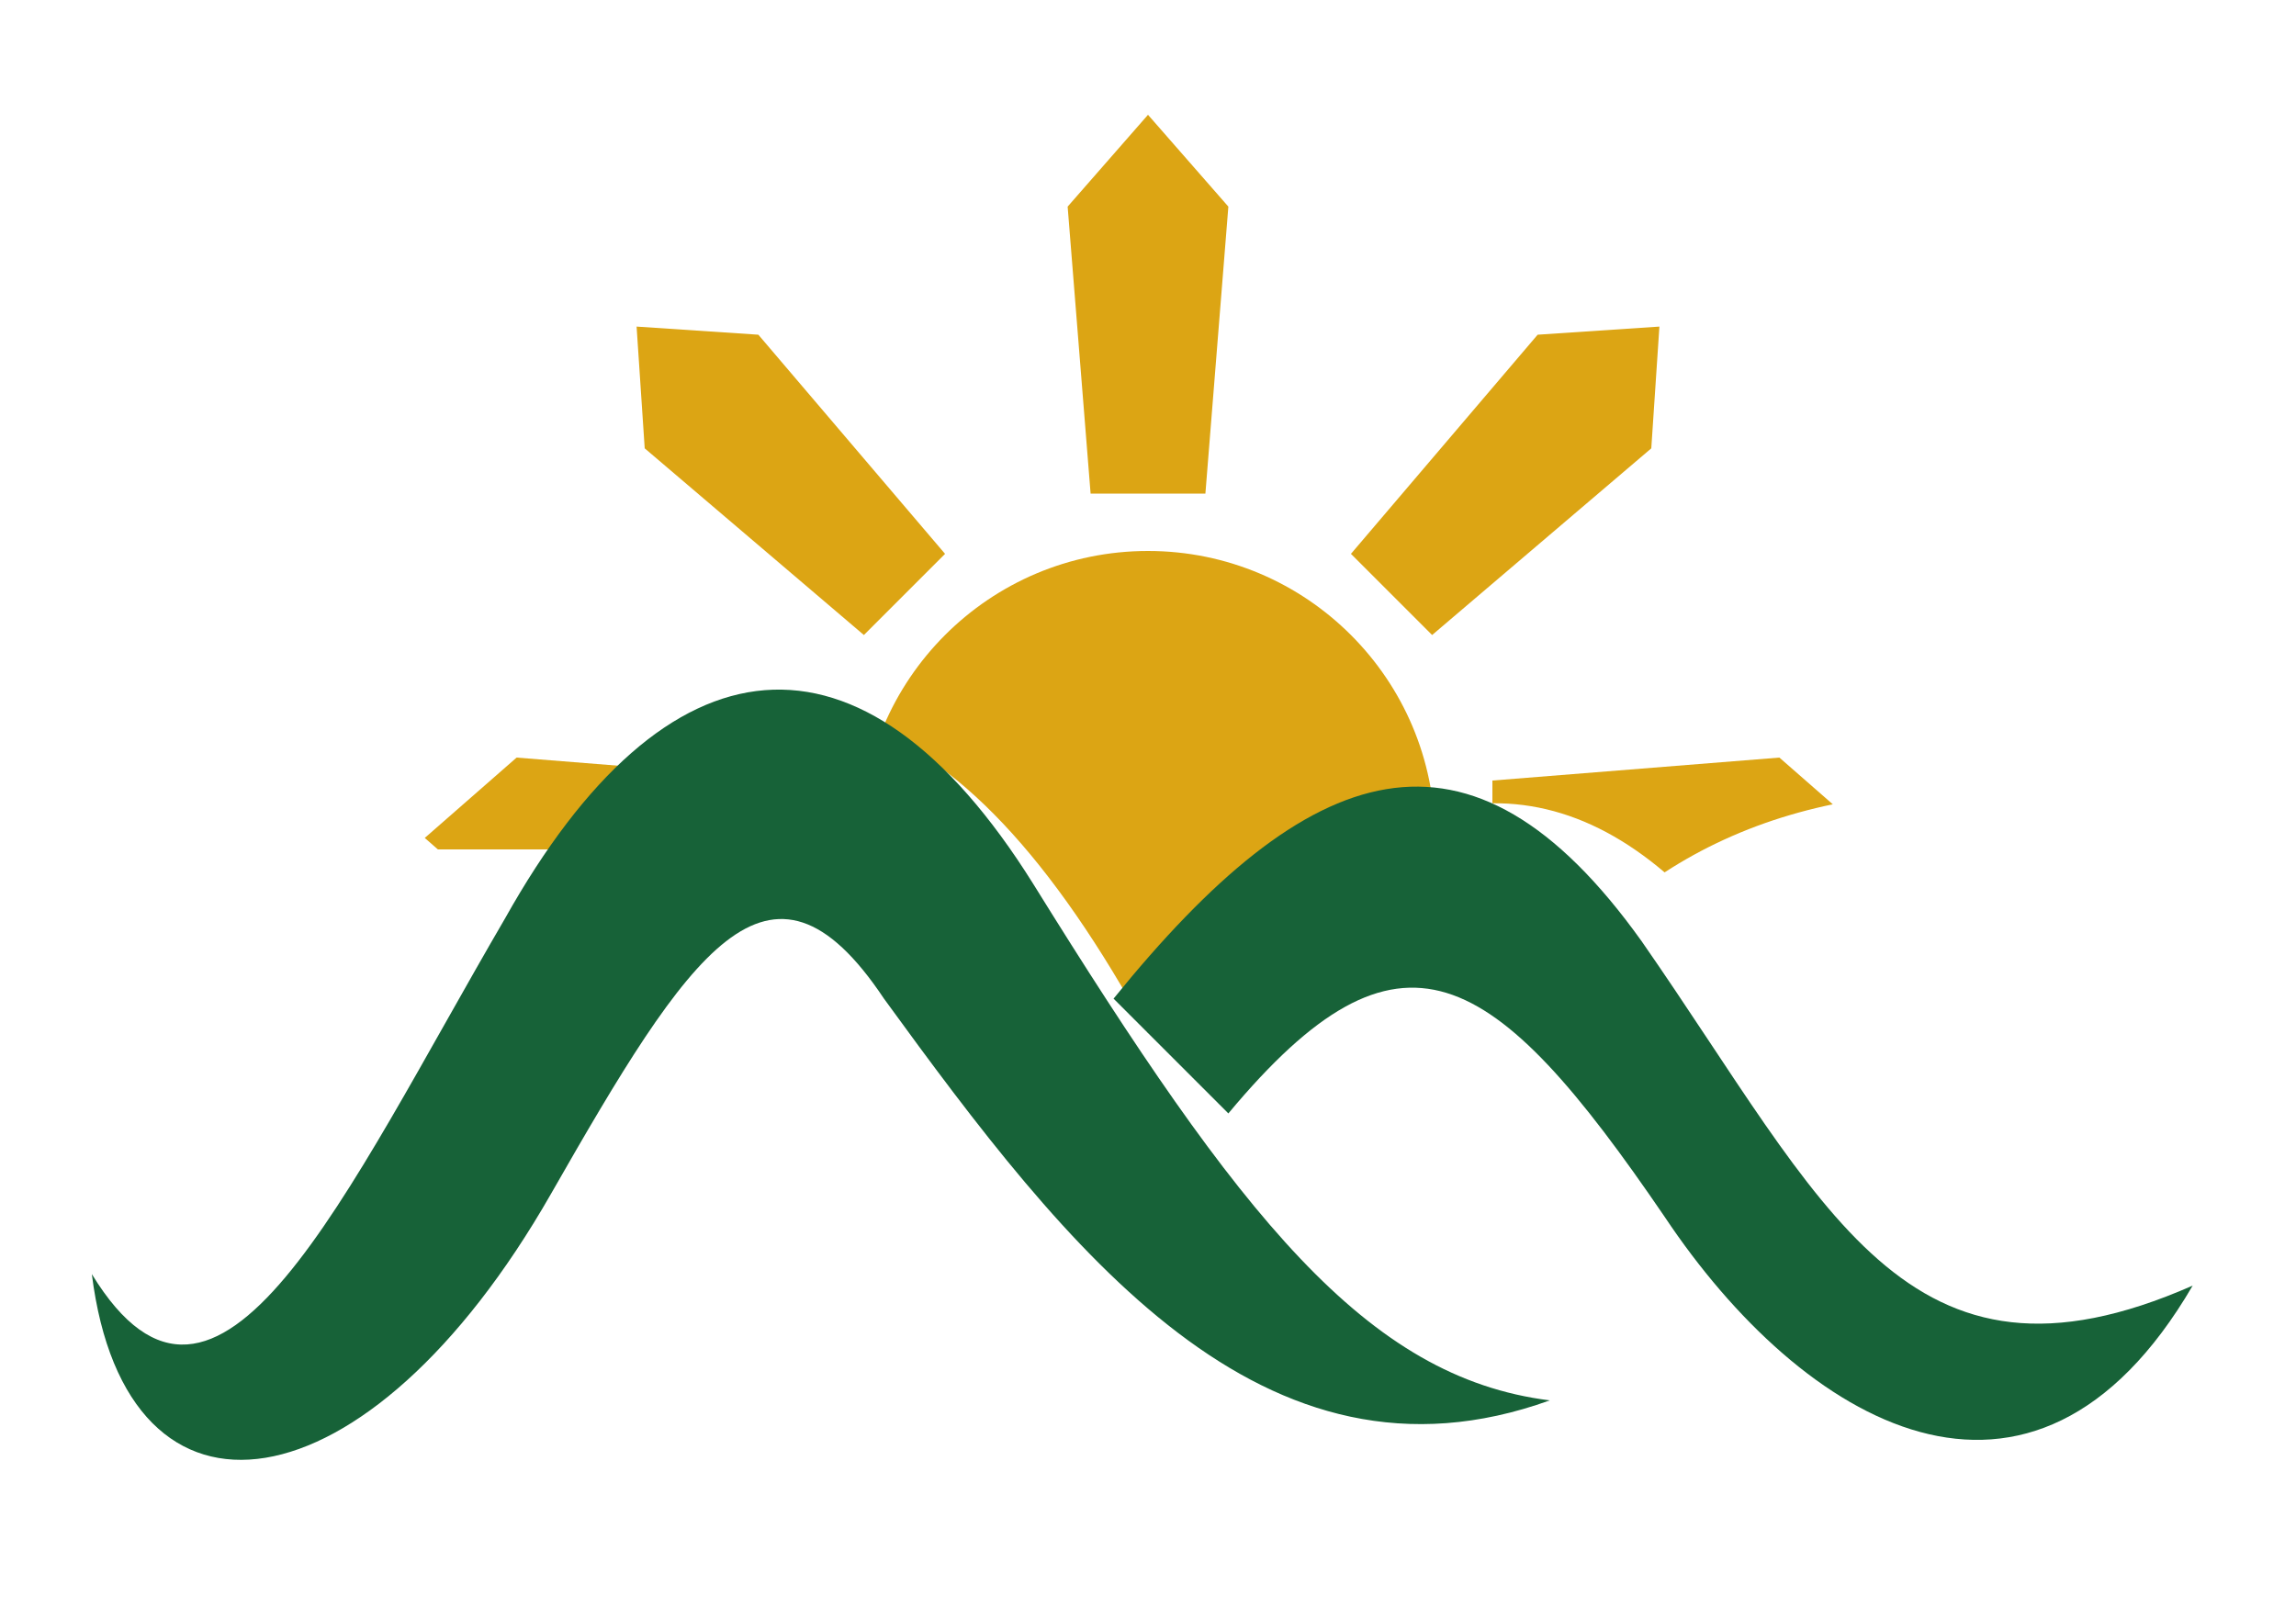
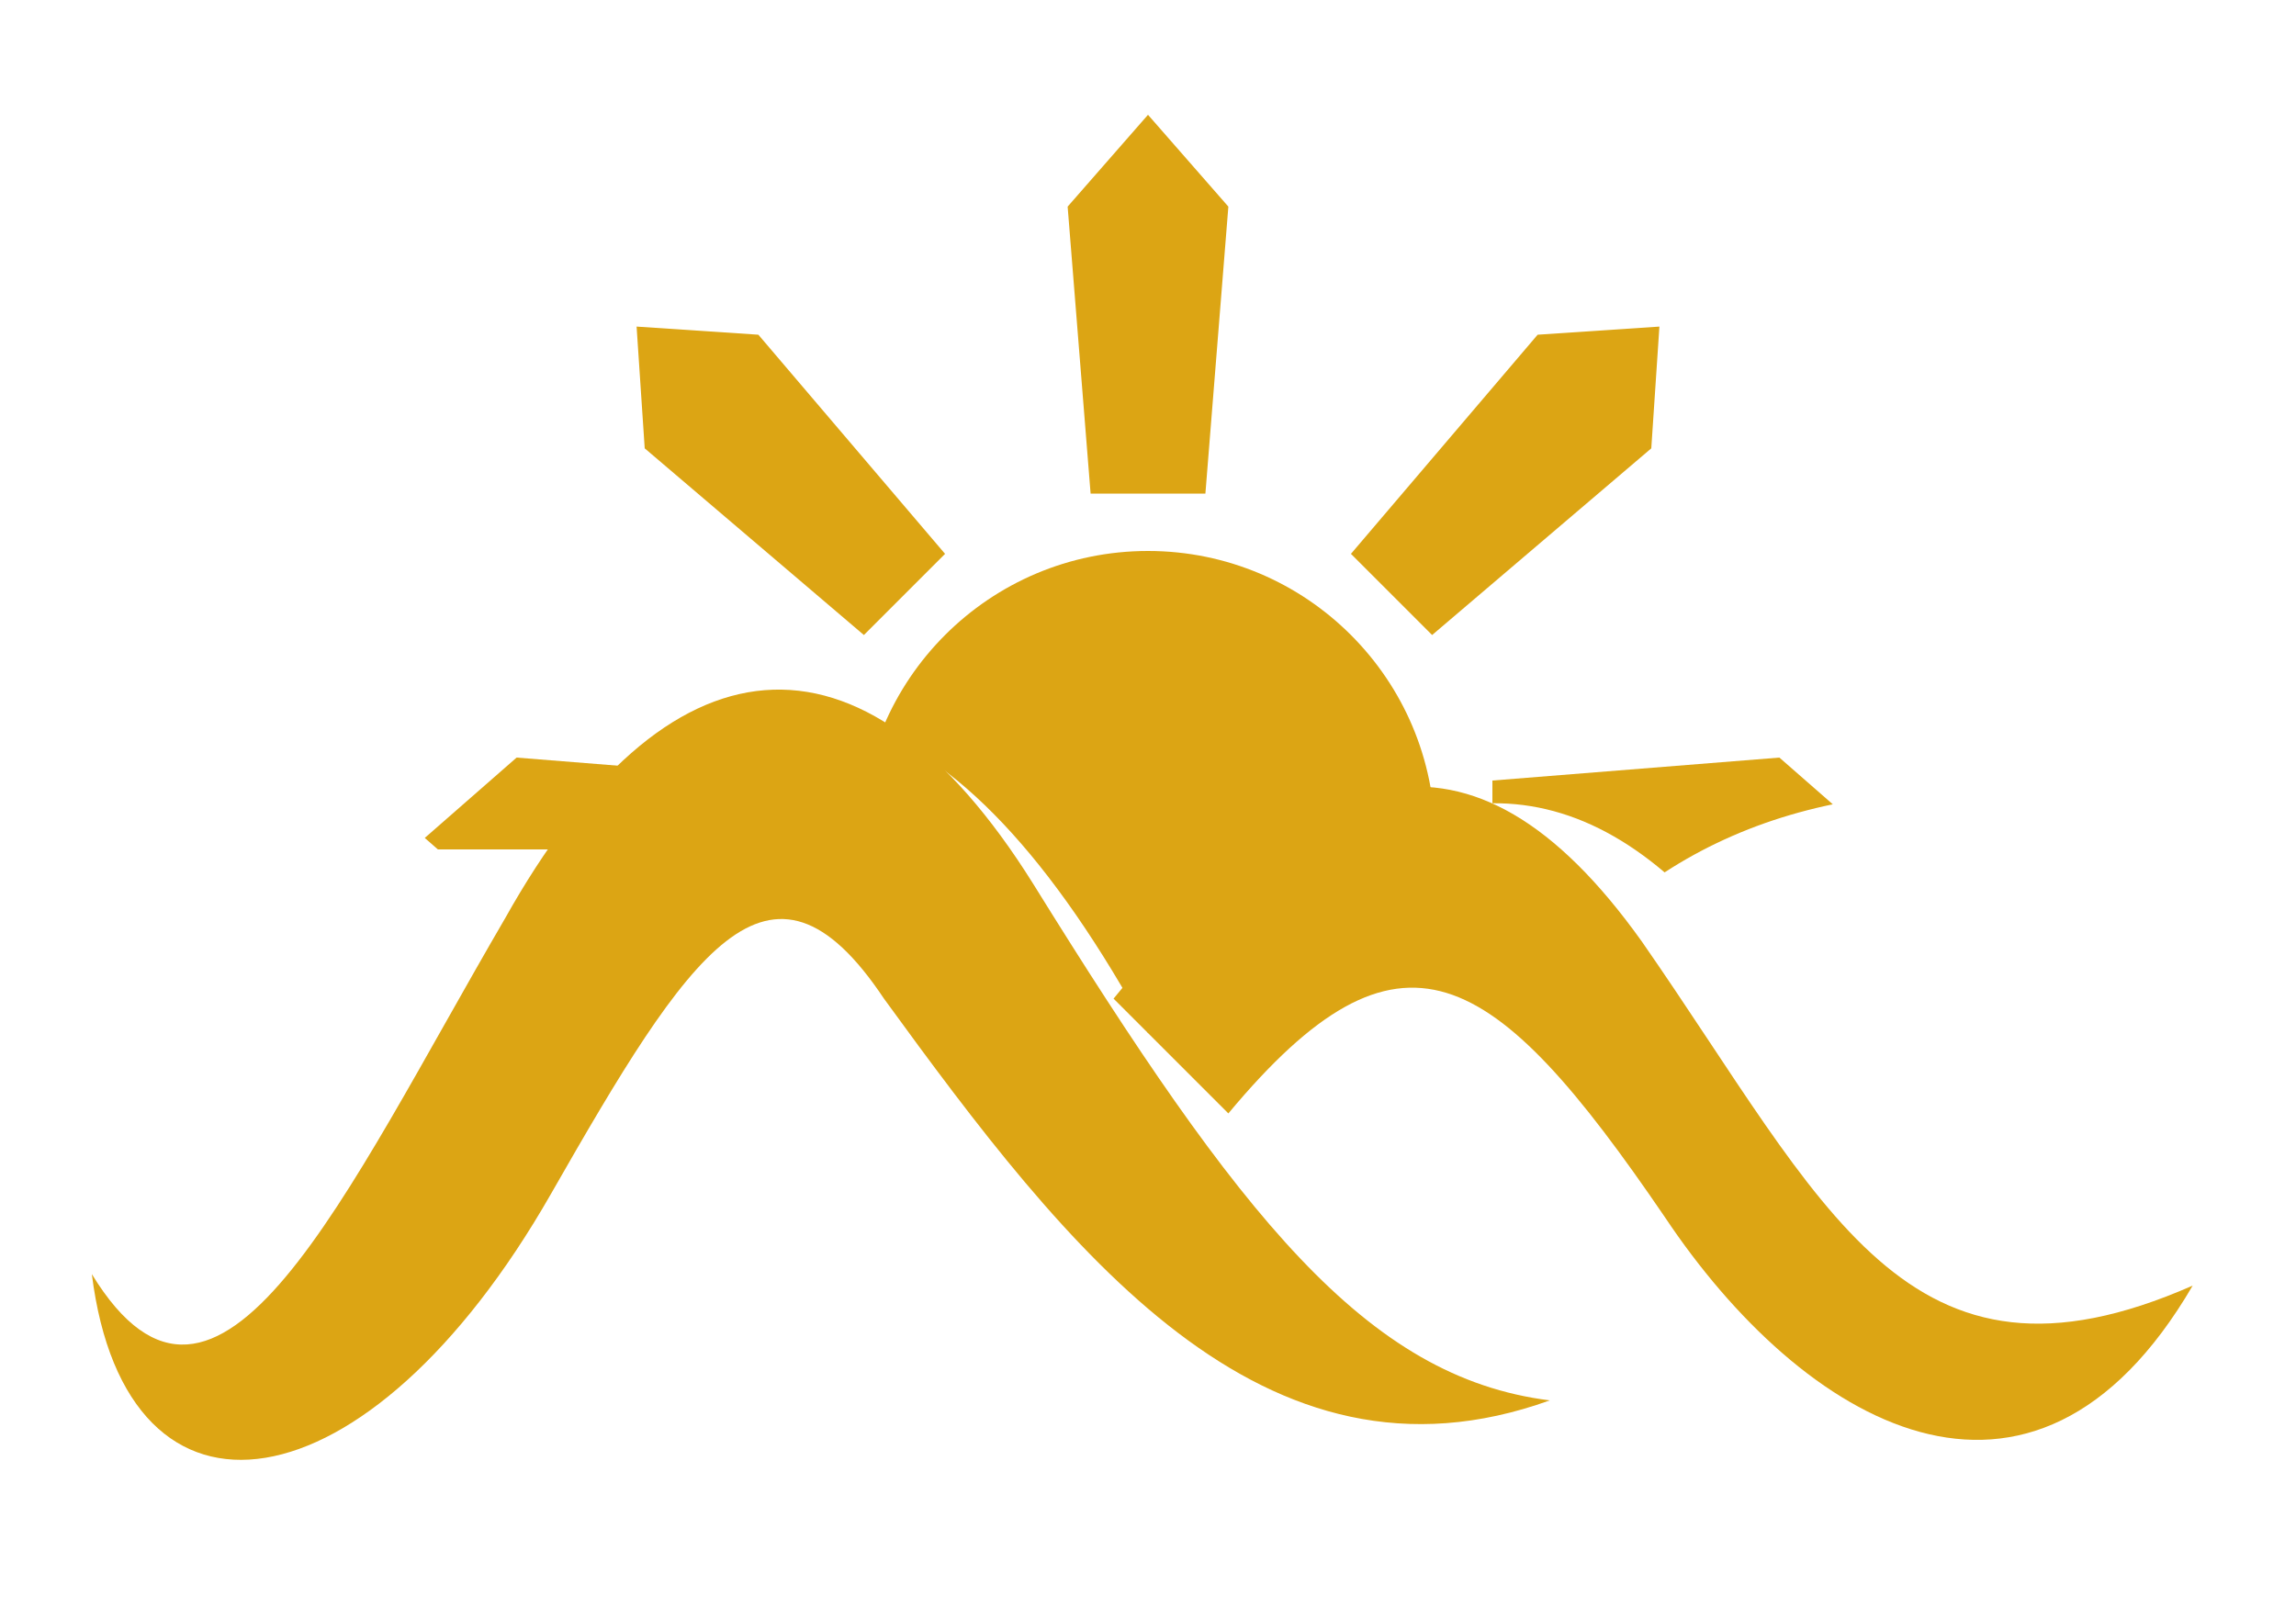
<svg xmlns="http://www.w3.org/2000/svg" viewBox="0 0 200 140" role="img" aria-labelledby="title">
  <defs>
    <clipPath id="horizon">
      <path d="M0 0H200V74Q165 63 145 76Q125 59 100 90Q75 44 48 74H0Z" />
    </clipPath>
  </defs>
  <g fill="#DCA514" clip-path="url(#horizon)">
    <circle cx="100" cy="73" r="25" />
    <path d="M95 43L93 18L100 10L107 18L105 43Z" transform="rotate(0 100 73)" />
    <path d="M95 43L93 18L100 10L107 18L105 43Z" transform="rotate(45 100 73)" />
    <path d="M95 43L93 18L100 10L107 18L105 43Z" transform="rotate(90 100 73)" />
    <path d="M95 43L93 18L100 10L107 18L105 43Z" transform="rotate(135 100 73)" />
    <path d="M95 43L93 18L100 10L107 18L105 43Z" transform="rotate(180 100 73)" />
    <path d="M95 43L93 18L100 10L107 18L105 43Z" transform="rotate(225 100 73)" />
    <path d="M95 43L93 18L100 10L107 18L105 43Z" transform="rotate(270 100 73)" />
    <path d="M95 43L93 18L100 10L107 18L105 43Z" transform="rotate(315 100 73)" />
  </g>
-   <g fill="#176238">
+   <g fill="#DCA514">
    <path d="M8 111C19 129 30 104 44 80C58 55 75 53 90 77C108 106 119 120 135 122C110 131 93 109 77 87C67 72 60 83 48 104C32 132 11 135 8 111Z" />
    <path d="M97 87C114 66 128 61 143 82C159 105 166 123 191 112C177 136 157 124 145 106C130 84 122 79 107 97Z" />
  </g>
</svg>
